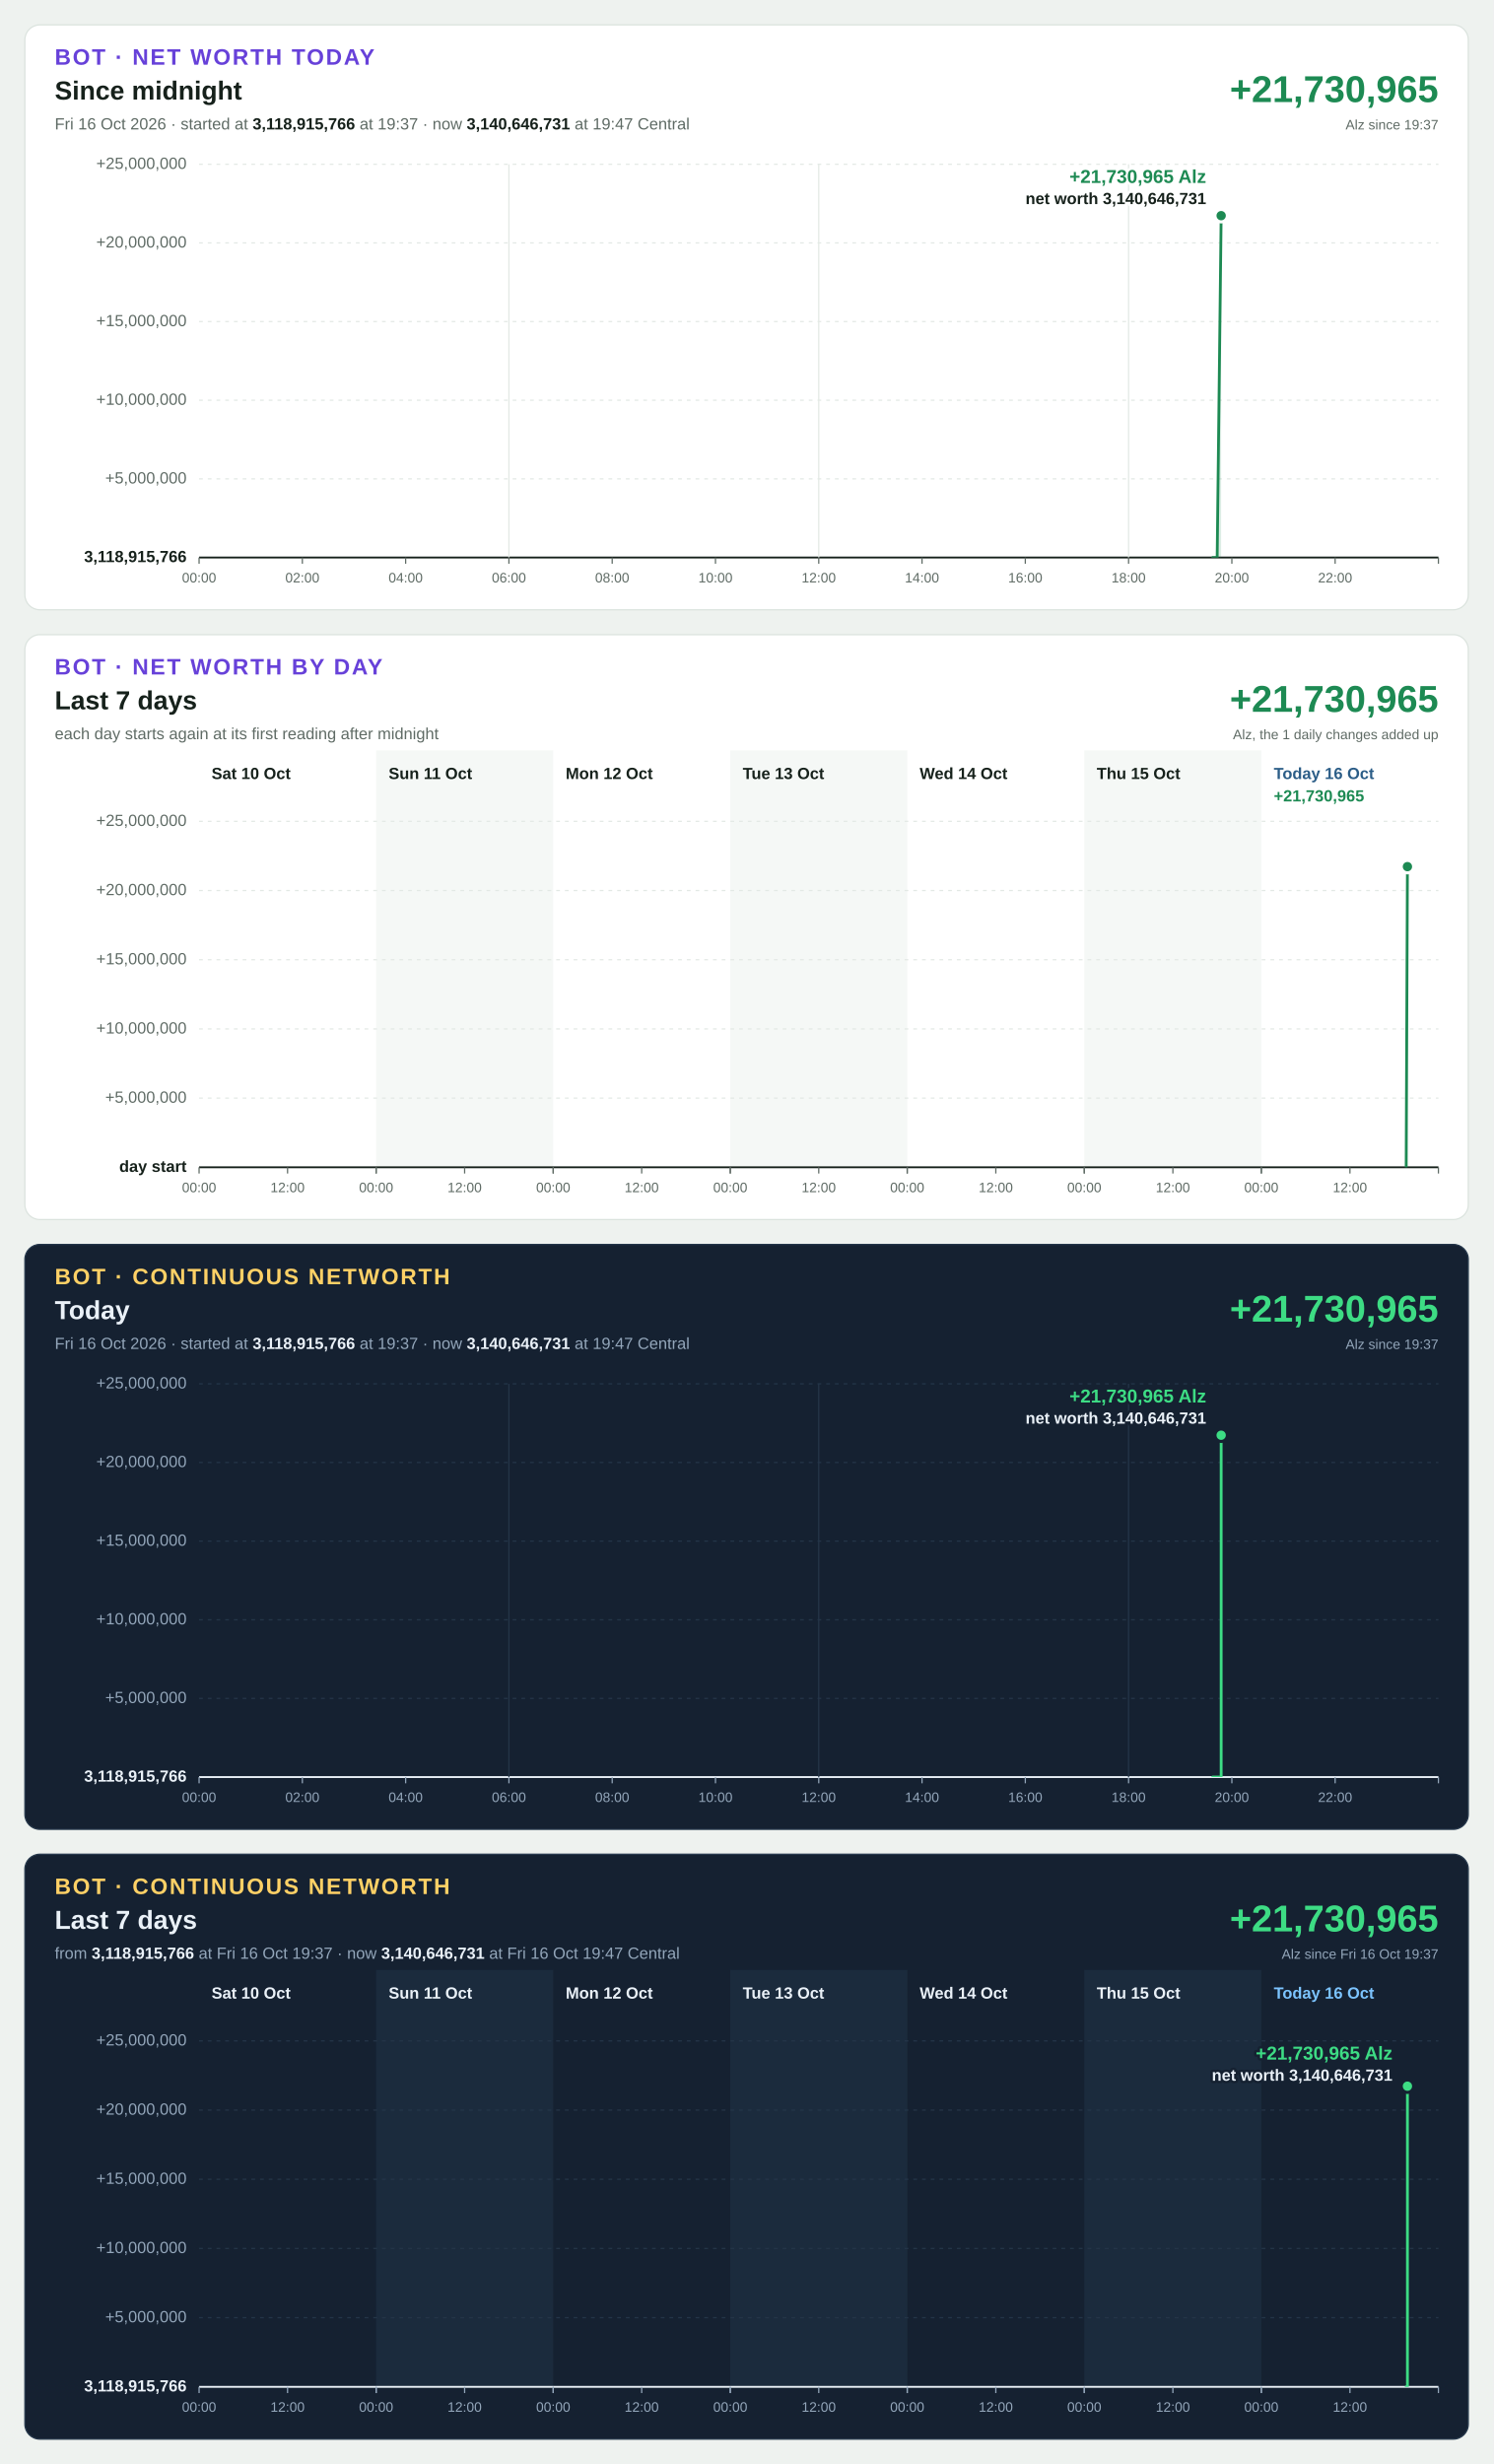
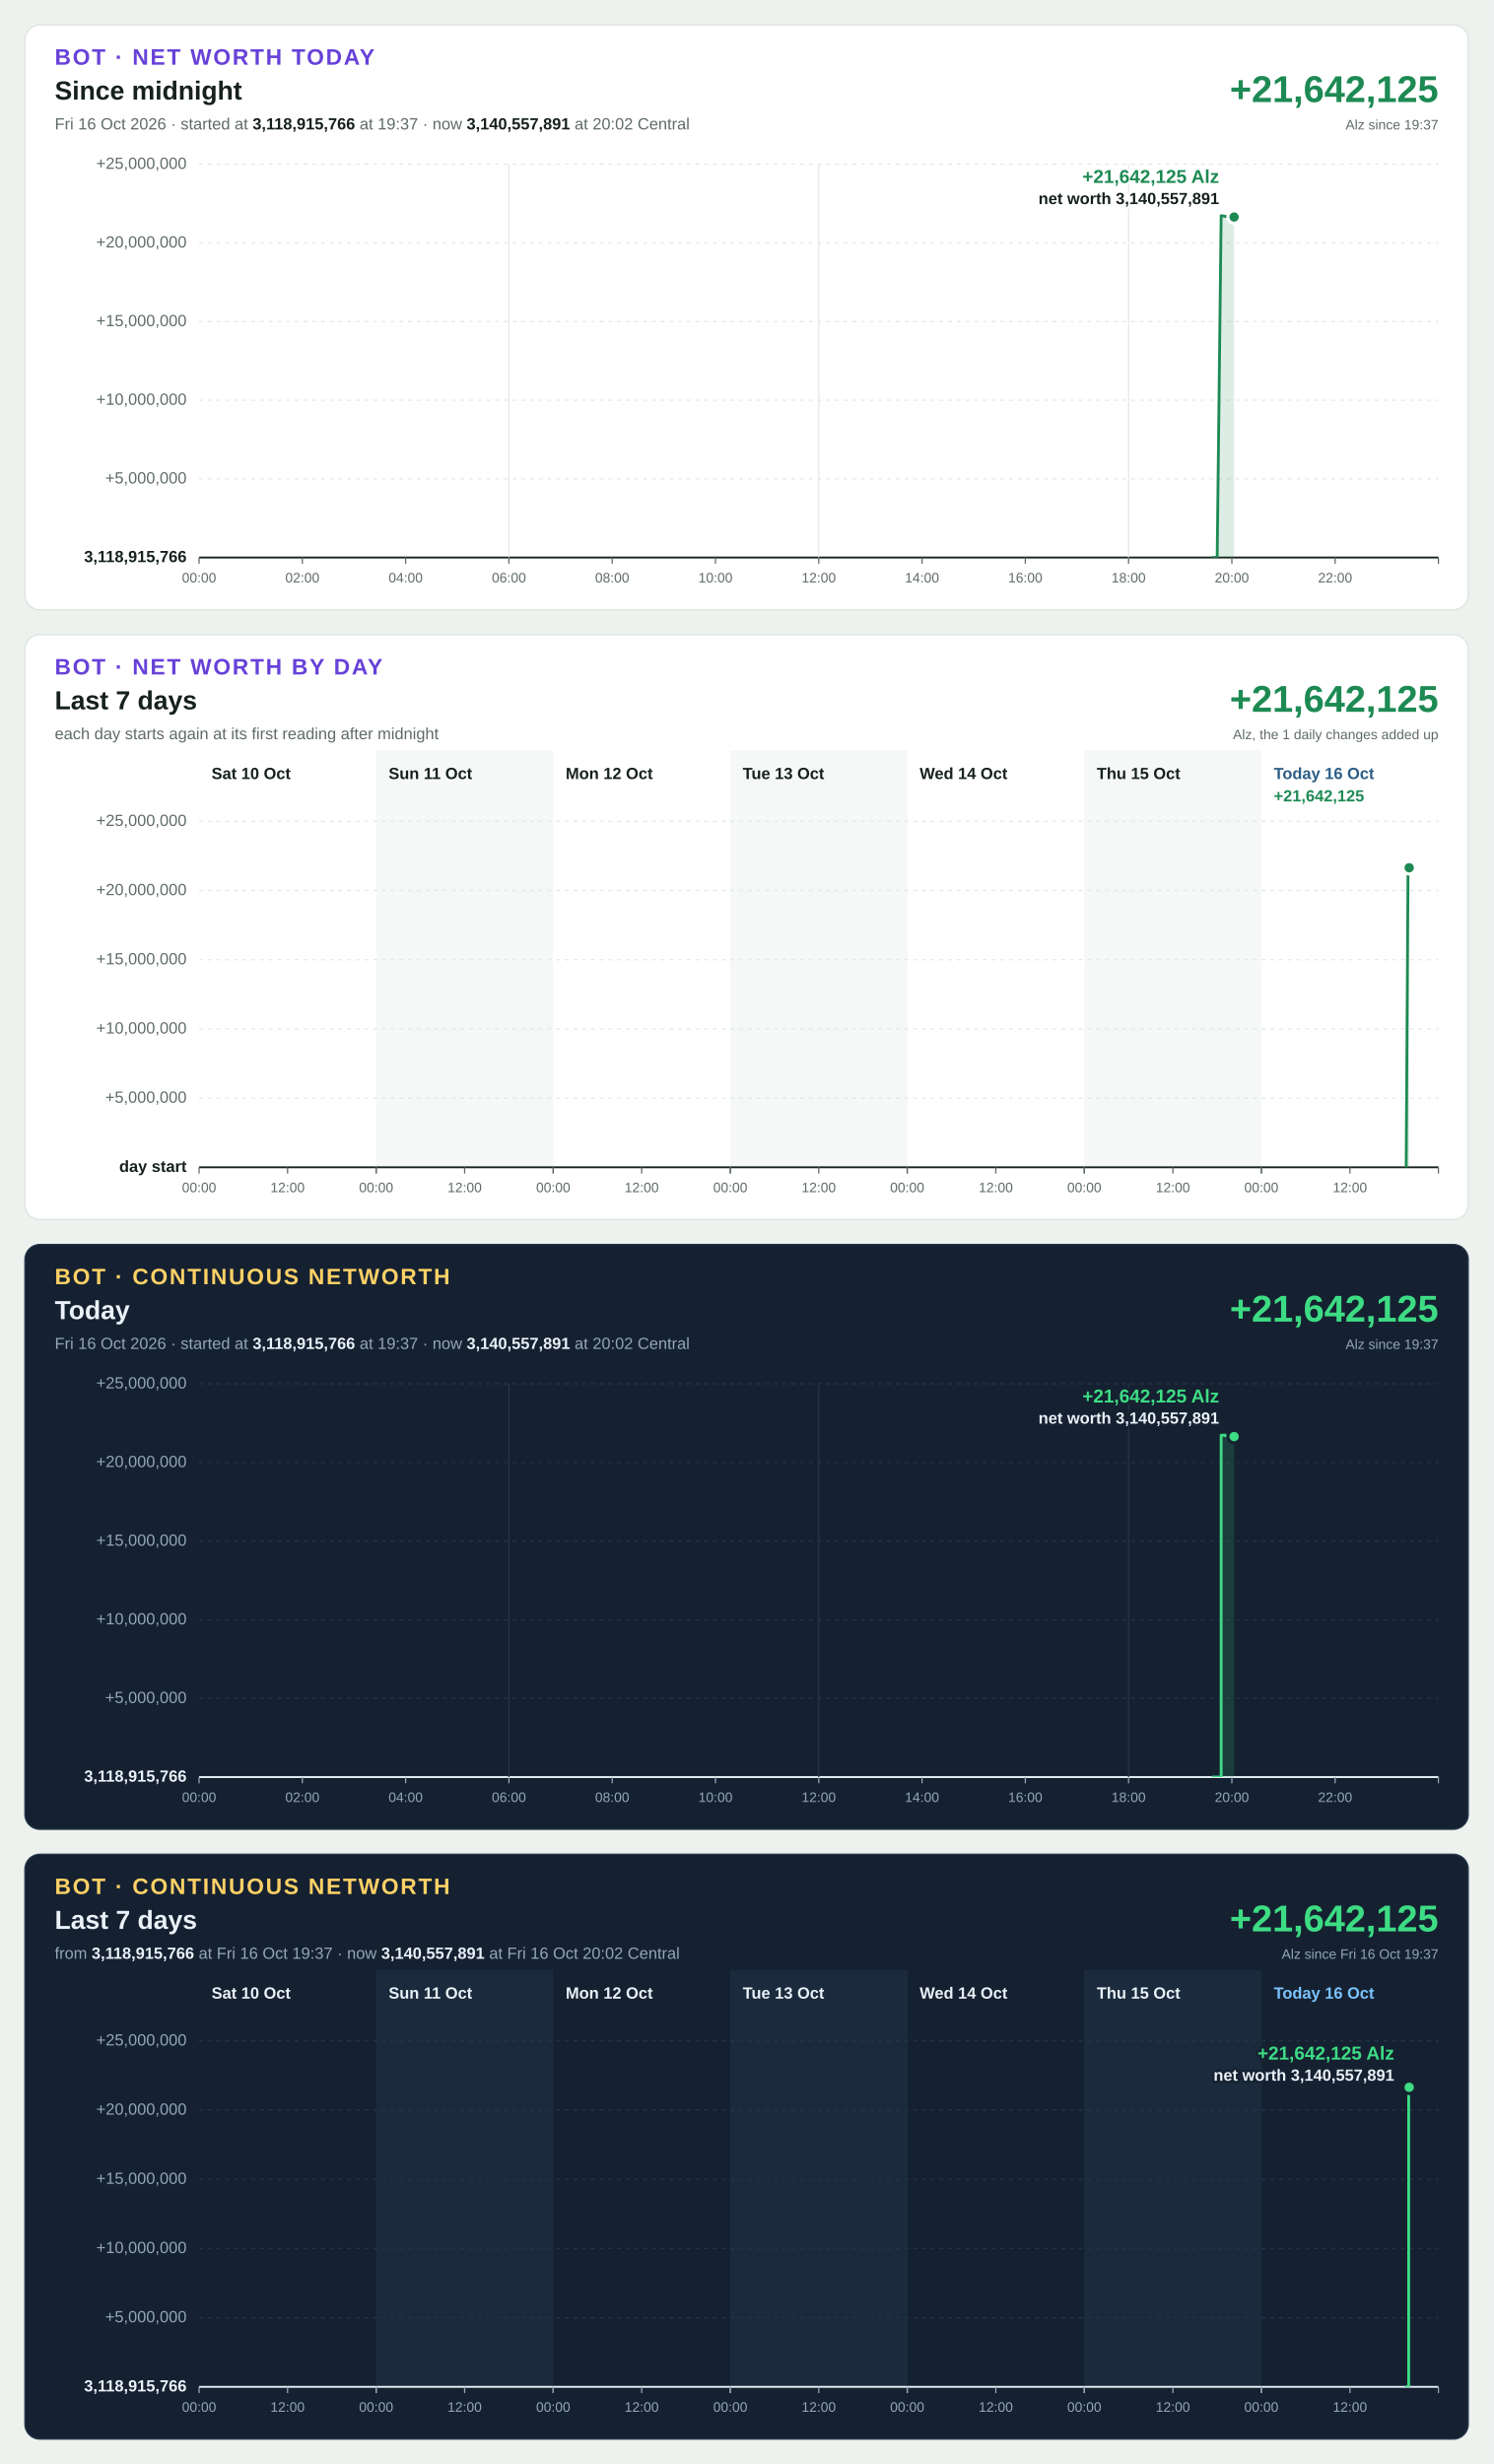
<svg xmlns="http://www.w3.org/2000/svg" width="1200" height="1980" viewBox="0 0 1200 1980" font-family="Segoe UI, Helvetica Neue, Arial, sans-serif" font-size="13" style="font-variant-numeric: tabular-nums">
  <rect width="1200" height="1980" fill="#eef2ef" />
  <g transform="translate(20,20)">
    <rect width="1160" height="470" rx="12" fill="#ffffff" stroke="#dbe3de" />
    <text x="24" y="32" font-size="18" font-weight="700" letter-spacing="1.4" fill="#6741d9">BOT · NET WORTH TODAY</text>
    <text x="24" y="60" font-size="21" font-weight="700" fill="#16211b">Since midnight</text>
-     <text x="24" y="84" fill="#5f6b65">Fri 16 Oct 2026 · started at <tspan font-weight="700" fill="#16211b">3,118,915,766</tspan> at 19:37 · now <tspan font-weight="700" fill="#16211b">3,140,646,731</tspan> at 19:47 Central</text>
-     <text x="1136" y="62" font-size="30" font-weight="700" text-anchor="end" fill="#1d8a53">+21,730,965</text>
+     <text x="24" y="84" fill="#5f6b65">Fri 16 Oct 2026 · started at <tspan font-weight="700" fill="#16211b">3,118,915,766</tspan> at 19:37 · now <tspan font-weight="700" fill="#16211b">3,140,557,891</tspan> at 20:02 Central</text>
+     <text x="1136" y="62" font-size="30" font-weight="700" text-anchor="end" fill="#1d8a53">+21,642,125</text>
    <text x="1136" y="84" font-size="11" text-anchor="end" fill="#5f6b65">Alz since 19:37</text>
    <line x1="140" x2="1136" y1="428.0" y2="428.0" stroke="#16211b" stroke-width="1.5" />
    <text x="130" y="428.0" text-anchor="end" dominant-baseline="middle" font-weight="700" fill="#16211b">3,118,915,766</text>
    <line x1="140" x2="1136" y1="364.8" y2="364.8" stroke="#e3e9e5" stroke-width="1" stroke-dasharray="3 4" />
    <text x="130" y="364.8" text-anchor="end" dominant-baseline="middle" font-weight="400" fill="#5f6b65">+5,000,000</text>
    <line x1="140" x2="1136" y1="301.6" y2="301.6" stroke="#e3e9e5" stroke-width="1" stroke-dasharray="3 4" />
    <text x="130" y="301.6" text-anchor="end" dominant-baseline="middle" font-weight="400" fill="#5f6b65">+10,000,000</text>
    <line x1="140" x2="1136" y1="238.4" y2="238.4" stroke="#e3e9e5" stroke-width="1" stroke-dasharray="3 4" />
    <text x="130" y="238.4" text-anchor="end" dominant-baseline="middle" font-weight="400" fill="#5f6b65">+15,000,000</text>
    <line x1="140" x2="1136" y1="175.2" y2="175.2" stroke="#e3e9e5" stroke-width="1" stroke-dasharray="3 4" />
    <text x="130" y="175.2" text-anchor="end" dominant-baseline="middle" font-weight="400" fill="#5f6b65">+20,000,000</text>
    <line x1="140" x2="1136" y1="112.0" y2="112.0" stroke="#e3e9e5" stroke-width="1" stroke-dasharray="3 4" />
    <text x="130" y="112.0" text-anchor="end" dominant-baseline="middle" font-weight="400" fill="#5f6b65">+25,000,000</text>
    <line x1="140.0" x2="140.0" y1="428" y2="433" stroke="#5f6b65" stroke-width="1" />
    <text x="140.0" y="448" font-size="11" text-anchor="middle" fill="#5f6b65">00:00</text>
    <line x1="223.0" x2="223.0" y1="428" y2="433" stroke="#5f6b65" stroke-width="1" />
    <text x="223.0" y="448" font-size="11" text-anchor="middle" fill="#5f6b65">02:00</text>
    <line x1="306.0" x2="306.0" y1="428" y2="433" stroke="#5f6b65" stroke-width="1" />
    <text x="306.0" y="448" font-size="11" text-anchor="middle" fill="#5f6b65">04:00</text>
    <line x1="389.0" x2="389.0" y1="112" y2="428" stroke="#e3e9e5" stroke-width="1" />
    <line x1="389.0" x2="389.0" y1="428" y2="433" stroke="#5f6b65" stroke-width="1" />
    <text x="389.0" y="448" font-size="11" text-anchor="middle" fill="#5f6b65">06:00</text>
    <line x1="472.0" x2="472.0" y1="428" y2="433" stroke="#5f6b65" stroke-width="1" />
    <text x="472.0" y="448" font-size="11" text-anchor="middle" fill="#5f6b65">08:00</text>
    <line x1="555.0" x2="555.0" y1="428" y2="433" stroke="#5f6b65" stroke-width="1" />
    <text x="555.0" y="448" font-size="11" text-anchor="middle" fill="#5f6b65">10:00</text>
    <line x1="638.0" x2="638.0" y1="112" y2="428" stroke="#e3e9e5" stroke-width="1" />
    <line x1="638.0" x2="638.0" y1="428" y2="433" stroke="#5f6b65" stroke-width="1" />
    <text x="638.0" y="448" font-size="11" text-anchor="middle" fill="#5f6b65">12:00</text>
    <line x1="721.0" x2="721.0" y1="428" y2="433" stroke="#5f6b65" stroke-width="1" />
    <text x="721.0" y="448" font-size="11" text-anchor="middle" fill="#5f6b65">14:00</text>
    <line x1="804.0" x2="804.0" y1="428" y2="433" stroke="#5f6b65" stroke-width="1" />
    <text x="804.0" y="448" font-size="11" text-anchor="middle" fill="#5f6b65">16:00</text>
    <line x1="887.0" x2="887.0" y1="112" y2="428" stroke="#e3e9e5" stroke-width="1" />
    <line x1="887.0" x2="887.0" y1="428" y2="433" stroke="#5f6b65" stroke-width="1" />
    <text x="887.0" y="448" font-size="11" text-anchor="middle" fill="#5f6b65">18:00</text>
    <line x1="970.0" x2="970.0" y1="428" y2="433" stroke="#5f6b65" stroke-width="1" />
    <text x="970.0" y="448" font-size="11" text-anchor="middle" fill="#5f6b65">20:00</text>
    <line x1="1053.0" x2="1053.0" y1="428" y2="433" stroke="#5f6b65" stroke-width="1" />
    <text x="1053.0" y="448" font-size="11" text-anchor="middle" fill="#5f6b65">22:00</text>
    <line x1="1136.0" x2="1136.0" y1="428" y2="433" stroke="#5f6b65" stroke-width="1" />
    <defs>
-       <path id="shape-today" d="M954.6 428.0L954.6 428.0L958.2 428.0L961.4 153.3L961.4 428.0Z" />
-       <path id="line-today" d="M954.6 428.0L958.2 428.0L961.4 153.3" />
+       <path id="shape-today" d="M954.6 428.0L954.6 428.0L958.2 428.0L961.4 153.3L965.0 153.9L968.7 154.2L971.8 154.4L971.8 428.0Z" />
+       <path id="line-today" d="M954.6 428.0L958.2 428.0L961.4 153.3L965.0 153.9L968.7 154.2L971.8 154.4" />
      <clipPath id="up-today">
        <rect x="140" y="112" width="996" height="316.0" />
      </clipPath>
      <clipPath id="down-today">
        <rect x="140" y="428.0" width="996" height="0.0" />
      </clipPath>
    </defs>
    <use href="#shape-today" fill="#1d8a53" fill-opacity="0.15" clip-path="url(#up-today)" />
    <use href="#line-today" fill="none" stroke="#1d8a53" stroke-width="2.25" stroke-linejoin="round" stroke-linecap="round" clip-path="url(#up-today)" />
    <use href="#shape-today" fill="#c4402b" fill-opacity="0.15" clip-path="url(#down-today)" />
    <use href="#line-today" fill="none" stroke="#c4402b" stroke-width="2.25" stroke-linejoin="round" stroke-linecap="round" clip-path="url(#down-today)" />
-     <circle cx="961.4" cy="153.3" r="5" fill="#1d8a53" stroke="#ffffff" stroke-width="2.5" />
-     <text x="949.4" y="127.0" text-anchor="end" font-size="15" font-weight="700" fill="#1d8a53" stroke="#ffffff" stroke-width="4" stroke-linejoin="round" paint-order="stroke">+21,730,965 Alz</text>
-     <text x="949.4" y="144.0" text-anchor="end" font-size="13" font-weight="600" fill="#16211b" stroke="#ffffff" stroke-width="4" stroke-linejoin="round" paint-order="stroke">net worth 3,140,646,731</text>
+     <circle cx="971.8" cy="154.4" r="5" fill="#1d8a53" stroke="#ffffff" stroke-width="2.5" />
+     <text x="959.8" y="127.0" text-anchor="end" font-size="15" font-weight="700" fill="#1d8a53" stroke="#ffffff" stroke-width="4" stroke-linejoin="round" paint-order="stroke">+21,642,125 Alz</text>
+     <text x="959.8" y="144.0" text-anchor="end" font-size="13" font-weight="600" fill="#16211b" stroke="#ffffff" stroke-width="4" stroke-linejoin="round" paint-order="stroke">net worth 3,140,557,891</text>
  </g>
  <g transform="translate(20,510)">
    <rect width="1160" height="470" rx="12" fill="#ffffff" stroke="#dbe3de" />
    <text x="24" y="32" font-size="18" font-weight="700" letter-spacing="1.4" fill="#6741d9">BOT · NET WORTH BY DAY</text>
    <text x="24" y="60" font-size="21" font-weight="700" fill="#16211b">Last 7 days</text>
    <text x="24" y="84" fill="#5f6b65">each day starts again at its first reading after midnight</text>
-     <text x="1136" y="62" font-size="30" font-weight="700" text-anchor="end" fill="#1d8a53">+21,730,965</text>
+     <text x="1136" y="62" font-size="30" font-weight="700" text-anchor="end" fill="#1d8a53">+21,642,125</text>
    <text x="1136" y="84" font-size="11" text-anchor="end" fill="#5f6b65">Alz, the 1 daily changes added up</text>
    <rect x="282.3" y="93" width="142.3" height="335" fill="#f5f8f6" />
    <rect x="566.9" y="93" width="142.3" height="335" fill="#f5f8f6" />
    <rect x="851.4" y="93" width="142.3" height="335" fill="#f5f8f6" />
    <line x1="140" x2="1136" y1="428.0" y2="428.0" stroke="#16211b" stroke-width="1.5" />
    <text x="130" y="428.0" text-anchor="end" dominant-baseline="middle" font-weight="700" fill="#16211b">day start</text>
    <line x1="140" x2="1136" y1="372.4" y2="372.4" stroke="#e3e9e5" stroke-width="1" stroke-dasharray="3 4" />
    <text x="130" y="372.4" text-anchor="end" dominant-baseline="middle" font-weight="400" fill="#5f6b65">+5,000,000</text>
    <line x1="140" x2="1136" y1="316.8" y2="316.8" stroke="#e3e9e5" stroke-width="1" stroke-dasharray="3 4" />
    <text x="130" y="316.8" text-anchor="end" dominant-baseline="middle" font-weight="400" fill="#5f6b65">+10,000,000</text>
    <line x1="140" x2="1136" y1="261.2" y2="261.2" stroke="#e3e9e5" stroke-width="1" stroke-dasharray="3 4" />
    <text x="130" y="261.2" text-anchor="end" dominant-baseline="middle" font-weight="400" fill="#5f6b65">+15,000,000</text>
    <line x1="140" x2="1136" y1="205.6" y2="205.6" stroke="#e3e9e5" stroke-width="1" stroke-dasharray="3 4" />
    <text x="130" y="205.6" text-anchor="end" dominant-baseline="middle" font-weight="400" fill="#5f6b65">+20,000,000</text>
    <line x1="140" x2="1136" y1="150.0" y2="150.0" stroke="#e3e9e5" stroke-width="1" stroke-dasharray="3 4" />
    <text x="130" y="150.0" text-anchor="end" dominant-baseline="middle" font-weight="400" fill="#5f6b65">+25,000,000</text>
    <text x="150.0" y="116" font-weight="700" fill="#16211b">Sat 10 Oct</text>
    <line x1="140.0" x2="140.0" y1="428" y2="433" stroke="#5f6b65" stroke-width="1" />
    <text x="140.0" y="448" font-size="11" text-anchor="middle" fill="#5f6b65">00:00</text>
    <line x1="211.1" x2="211.1" y1="428" y2="433" stroke="#5f6b65" stroke-width="1" />
    <text x="211.1" y="448" font-size="11" text-anchor="middle" fill="#5f6b65">12:00</text>
    <line x1="282.3" x2="282.3" y1="428" y2="433" stroke="#5f6b65" stroke-width="1" />
    <text x="292.3" y="116" font-weight="700" fill="#16211b">Sun 11 Oct</text>
    <line x1="282.3" x2="282.3" y1="428" y2="433" stroke="#5f6b65" stroke-width="1" />
    <text x="282.3" y="448" font-size="11" text-anchor="middle" fill="#5f6b65">00:00</text>
    <line x1="353.4" x2="353.4" y1="428" y2="433" stroke="#5f6b65" stroke-width="1" />
    <text x="353.4" y="448" font-size="11" text-anchor="middle" fill="#5f6b65">12:00</text>
    <line x1="424.6" x2="424.6" y1="428" y2="433" stroke="#5f6b65" stroke-width="1" />
    <text x="434.6" y="116" font-weight="700" fill="#16211b">Mon 12 Oct</text>
    <line x1="424.6" x2="424.6" y1="428" y2="433" stroke="#5f6b65" stroke-width="1" />
    <text x="424.6" y="448" font-size="11" text-anchor="middle" fill="#5f6b65">00:00</text>
    <line x1="495.7" x2="495.7" y1="428" y2="433" stroke="#5f6b65" stroke-width="1" />
    <text x="495.7" y="448" font-size="11" text-anchor="middle" fill="#5f6b65">12:00</text>
    <line x1="566.9" x2="566.9" y1="428" y2="433" stroke="#5f6b65" stroke-width="1" />
    <text x="576.9" y="116" font-weight="700" fill="#16211b">Tue 13 Oct</text>
    <line x1="566.9" x2="566.9" y1="428" y2="433" stroke="#5f6b65" stroke-width="1" />
    <text x="566.9" y="448" font-size="11" text-anchor="middle" fill="#5f6b65">00:00</text>
    <line x1="638.0" x2="638.0" y1="428" y2="433" stroke="#5f6b65" stroke-width="1" />
    <text x="638.0" y="448" font-size="11" text-anchor="middle" fill="#5f6b65">12:00</text>
    <line x1="709.1" x2="709.1" y1="428" y2="433" stroke="#5f6b65" stroke-width="1" />
    <text x="719.1" y="116" font-weight="700" fill="#16211b">Wed 14 Oct</text>
    <line x1="709.1" x2="709.1" y1="428" y2="433" stroke="#5f6b65" stroke-width="1" />
    <text x="709.1" y="448" font-size="11" text-anchor="middle" fill="#5f6b65">00:00</text>
    <line x1="780.3" x2="780.3" y1="428" y2="433" stroke="#5f6b65" stroke-width="1" />
    <text x="780.3" y="448" font-size="11" text-anchor="middle" fill="#5f6b65">12:00</text>
    <line x1="851.4" x2="851.4" y1="428" y2="433" stroke="#5f6b65" stroke-width="1" />
    <text x="861.4" y="116" font-weight="700" fill="#16211b">Thu 15 Oct</text>
    <line x1="851.4" x2="851.4" y1="428" y2="433" stroke="#5f6b65" stroke-width="1" />
    <text x="851.4" y="448" font-size="11" text-anchor="middle" fill="#5f6b65">00:00</text>
    <line x1="922.6" x2="922.6" y1="428" y2="433" stroke="#5f6b65" stroke-width="1" />
    <text x="922.6" y="448" font-size="11" text-anchor="middle" fill="#5f6b65">12:00</text>
    <line x1="993.7" x2="993.7" y1="428" y2="433" stroke="#5f6b65" stroke-width="1" />
    <text x="1003.7" y="116" font-weight="700" fill="#2b5d87">Today 16 Oct</text>
    <line x1="993.7" x2="993.7" y1="428" y2="433" stroke="#5f6b65" stroke-width="1" />
    <text x="993.7" y="448" font-size="11" text-anchor="middle" fill="#5f6b65">00:00</text>
    <line x1="1064.9" x2="1064.9" y1="428" y2="433" stroke="#5f6b65" stroke-width="1" />
    <text x="1064.9" y="448" font-size="11" text-anchor="middle" fill="#5f6b65">12:00</text>
    <line x1="1136.0" x2="1136.0" y1="428" y2="433" stroke="#5f6b65" stroke-width="1" />
-     <text x="1003.7" y="134" font-weight="700" fill="#1d8a53">+21,730,965</text>
-     <defs>
-       <path id="shape-day6" d="M1110.1 428.0L1110.1 428.0L1111.1 186.4L1111.1 428.0Z" />
-       <path id="line-day6" d="M1110.1 428.0L1111.1 186.4" />
+     <text x="1003.7" y="134" font-weight="700" fill="#1d8a53">+21,642,125</text>
+     <defs>
+       <path id="shape-day6" d="M1110.1 428.0L1110.1 428.0L1111.6 186.8L1112.5 187.3L1112.5 428.0Z" />
+       <path id="line-day6" d="M1110.1 428.0L1111.6 186.8L1112.5 187.3" />
      <clipPath id="up-day6">
        <rect x="140" y="150" width="996" height="278.0" />
      </clipPath>
      <clipPath id="down-day6">
        <rect x="140" y="428.0" width="996" height="0.0" />
      </clipPath>
    </defs>
    <use href="#shape-day6" fill="#1d8a53" fill-opacity="0.15" clip-path="url(#up-day6)" />
    <use href="#line-day6" fill="none" stroke="#1d8a53" stroke-width="2.25" stroke-linejoin="round" stroke-linecap="round" clip-path="url(#up-day6)" />
    <use href="#shape-day6" fill="#c4402b" fill-opacity="0.15" clip-path="url(#down-day6)" />
    <use href="#line-day6" fill="none" stroke="#c4402b" stroke-width="2.25" stroke-linejoin="round" stroke-linecap="round" clip-path="url(#down-day6)" />
-     <circle cx="1111.1" cy="186.4" r="5" fill="#1d8a53" stroke="#ffffff" stroke-width="2.5" />
+     <circle cx="1112.5" cy="187.3" r="5" fill="#1d8a53" stroke="#ffffff" stroke-width="2.5" />
  </g>
  <g transform="translate(20,1000)">
    <rect width="1160" height="470" rx="12" fill="#152131" stroke="#24364a" />
    <text x="24" y="32" font-size="18" font-weight="700" letter-spacing="1.4" fill="#ffd166">BOT · CONTINUOUS NETWORTH</text>
    <text x="24" y="60" font-size="21" font-weight="700" fill="#eaf1f8">Today</text>
-     <text x="24" y="84" fill="#93a6ba">Fri 16 Oct 2026 · started at <tspan font-weight="700" fill="#eaf1f8">3,118,915,766</tspan> at 19:37 · now <tspan font-weight="700" fill="#eaf1f8">3,140,646,731</tspan> at 19:47 Central</text>
-     <text x="1136" y="62" font-size="30" font-weight="700" text-anchor="end" fill="#3ddc84">+21,730,965</text>
+     <text x="24" y="84" fill="#93a6ba">Fri 16 Oct 2026 · started at <tspan font-weight="700" fill="#eaf1f8">3,118,915,766</tspan> at 19:37 · now <tspan font-weight="700" fill="#eaf1f8">3,140,557,891</tspan> at 20:02 Central</text>
+     <text x="1136" y="62" font-size="30" font-weight="700" text-anchor="end" fill="#3ddc84">+21,642,125</text>
    <text x="1136" y="84" font-size="11" text-anchor="end" fill="#93a6ba">Alz since 19:37</text>
    <line x1="140" x2="1136" y1="428.0" y2="428.0" stroke="#eaf1f8" stroke-width="1.5" />
    <text x="130" y="428.0" text-anchor="end" dominant-baseline="middle" font-weight="700" fill="#eaf1f8">3,118,915,766</text>
    <line x1="140" x2="1136" y1="364.8" y2="364.8" stroke="#243548" stroke-width="1" stroke-dasharray="3 4" />
    <text x="130" y="364.8" text-anchor="end" dominant-baseline="middle" font-weight="400" fill="#93a6ba">+5,000,000</text>
    <line x1="140" x2="1136" y1="301.6" y2="301.6" stroke="#243548" stroke-width="1" stroke-dasharray="3 4" />
    <text x="130" y="301.6" text-anchor="end" dominant-baseline="middle" font-weight="400" fill="#93a6ba">+10,000,000</text>
    <line x1="140" x2="1136" y1="238.4" y2="238.4" stroke="#243548" stroke-width="1" stroke-dasharray="3 4" />
    <text x="130" y="238.4" text-anchor="end" dominant-baseline="middle" font-weight="400" fill="#93a6ba">+15,000,000</text>
    <line x1="140" x2="1136" y1="175.2" y2="175.2" stroke="#243548" stroke-width="1" stroke-dasharray="3 4" />
    <text x="130" y="175.2" text-anchor="end" dominant-baseline="middle" font-weight="400" fill="#93a6ba">+20,000,000</text>
    <line x1="140" x2="1136" y1="112.0" y2="112.0" stroke="#243548" stroke-width="1" stroke-dasharray="3 4" />
    <text x="130" y="112.0" text-anchor="end" dominant-baseline="middle" font-weight="400" fill="#93a6ba">+25,000,000</text>
    <line x1="140.0" x2="140.0" y1="428" y2="433" stroke="#93a6ba" stroke-width="1" />
    <text x="140.0" y="448" font-size="11" text-anchor="middle" fill="#93a6ba">00:00</text>
    <line x1="223.0" x2="223.0" y1="428" y2="433" stroke="#93a6ba" stroke-width="1" />
    <text x="223.0" y="448" font-size="11" text-anchor="middle" fill="#93a6ba">02:00</text>
    <line x1="306.0" x2="306.0" y1="428" y2="433" stroke="#93a6ba" stroke-width="1" />
    <text x="306.0" y="448" font-size="11" text-anchor="middle" fill="#93a6ba">04:00</text>
    <line x1="389.0" x2="389.0" y1="112" y2="428" stroke="#243548" stroke-width="1" />
    <line x1="389.0" x2="389.0" y1="428" y2="433" stroke="#93a6ba" stroke-width="1" />
    <text x="389.0" y="448" font-size="11" text-anchor="middle" fill="#93a6ba">06:00</text>
    <line x1="472.0" x2="472.0" y1="428" y2="433" stroke="#93a6ba" stroke-width="1" />
    <text x="472.0" y="448" font-size="11" text-anchor="middle" fill="#93a6ba">08:00</text>
    <line x1="555.0" x2="555.0" y1="428" y2="433" stroke="#93a6ba" stroke-width="1" />
    <text x="555.0" y="448" font-size="11" text-anchor="middle" fill="#93a6ba">10:00</text>
    <line x1="638.0" x2="638.0" y1="112" y2="428" stroke="#243548" stroke-width="1" />
    <line x1="638.0" x2="638.0" y1="428" y2="433" stroke="#93a6ba" stroke-width="1" />
    <text x="638.0" y="448" font-size="11" text-anchor="middle" fill="#93a6ba">12:00</text>
    <line x1="721.0" x2="721.0" y1="428" y2="433" stroke="#93a6ba" stroke-width="1" />
    <text x="721.0" y="448" font-size="11" text-anchor="middle" fill="#93a6ba">14:00</text>
    <line x1="804.0" x2="804.0" y1="428" y2="433" stroke="#93a6ba" stroke-width="1" />
    <text x="804.0" y="448" font-size="11" text-anchor="middle" fill="#93a6ba">16:00</text>
    <line x1="887.0" x2="887.0" y1="112" y2="428" stroke="#243548" stroke-width="1" />
    <line x1="887.0" x2="887.0" y1="428" y2="433" stroke="#93a6ba" stroke-width="1" />
    <text x="887.0" y="448" font-size="11" text-anchor="middle" fill="#93a6ba">18:00</text>
    <line x1="970.0" x2="970.0" y1="428" y2="433" stroke="#93a6ba" stroke-width="1" />
    <text x="970.0" y="448" font-size="11" text-anchor="middle" fill="#93a6ba">20:00</text>
    <line x1="1053.0" x2="1053.0" y1="428" y2="433" stroke="#93a6ba" stroke-width="1" />
    <text x="1053.0" y="448" font-size="11" text-anchor="middle" fill="#93a6ba">22:00</text>
    <line x1="1136.0" x2="1136.0" y1="428" y2="433" stroke="#93a6ba" stroke-width="1" />
    <defs>
-       <path id="shape-flow-today" d="M954.6 428.0L954.6 428.0L961.4 428.0L961.4 153.3L961.4 428.0Z" />
-       <path id="line-flow-today" d="M954.6 428.0L961.4 428.0L961.4 153.3" />
+       <path id="shape-flow-today" d="M954.6 428.0L954.6 428.0L961.4 428.0L961.4 153.3L965.0 153.3L965.0 153.9L968.7 153.9L968.7 154.2L971.8 154.2L971.8 154.4L971.8 428.0Z" />
+       <path id="line-flow-today" d="M954.6 428.0L961.4 428.0L961.4 153.3L965.0 153.3L965.0 153.9L968.7 153.9L968.7 154.2L971.8 154.2L971.8 154.4" />
      <clipPath id="up-flow-today">
        <rect x="140" y="112" width="996" height="316.0" />
      </clipPath>
      <clipPath id="down-flow-today">
        <rect x="140" y="428.0" width="996" height="0.0" />
      </clipPath>
    </defs>
    <use href="#shape-flow-today" fill="#3ddc84" fill-opacity="0.15" clip-path="url(#up-flow-today)" />
    <use href="#line-flow-today" fill="none" stroke="#3ddc84" stroke-width="2.25" stroke-linejoin="round" stroke-linecap="round" clip-path="url(#up-flow-today)" />
    <use href="#shape-flow-today" fill="#ff6b6b" fill-opacity="0.15" clip-path="url(#down-flow-today)" />
    <use href="#line-flow-today" fill="none" stroke="#ff6b6b" stroke-width="2.25" stroke-linejoin="round" stroke-linecap="round" clip-path="url(#down-flow-today)" />
-     <circle cx="961.4" cy="153.3" r="5" fill="#3ddc84" stroke="#152131" stroke-width="2.5" />
-     <text x="949.4" y="127.0" text-anchor="end" font-size="15" font-weight="700" fill="#3ddc84" stroke="#152131" stroke-width="4" stroke-linejoin="round" paint-order="stroke">+21,730,965 Alz</text>
-     <text x="949.4" y="144.0" text-anchor="end" font-size="13" font-weight="600" fill="#eaf1f8" stroke="#152131" stroke-width="4" stroke-linejoin="round" paint-order="stroke">net worth 3,140,646,731</text>
+     <circle cx="971.8" cy="154.4" r="5" fill="#3ddc84" stroke="#152131" stroke-width="2.5" />
+     <text x="959.8" y="127.0" text-anchor="end" font-size="15" font-weight="700" fill="#3ddc84" stroke="#152131" stroke-width="4" stroke-linejoin="round" paint-order="stroke">+21,642,125 Alz</text>
+     <text x="959.8" y="144.0" text-anchor="end" font-size="13" font-weight="600" fill="#eaf1f8" stroke="#152131" stroke-width="4" stroke-linejoin="round" paint-order="stroke">net worth 3,140,557,891</text>
  </g>
  <g transform="translate(20,1490)">
    <rect width="1160" height="470" rx="12" fill="#152131" stroke="#24364a" />
    <text x="24" y="32" font-size="18" font-weight="700" letter-spacing="1.4" fill="#ffd166">BOT · CONTINUOUS NETWORTH</text>
    <text x="24" y="60" font-size="21" font-weight="700" fill="#eaf1f8">Last 7 days</text>
-     <text x="24" y="84" fill="#93a6ba">from <tspan font-weight="700" fill="#eaf1f8">3,118,915,766</tspan> at Fri 16 Oct 19:37 · now <tspan font-weight="700" fill="#eaf1f8">3,140,646,731</tspan> at Fri 16 Oct 19:47 Central</text>
-     <text x="1136" y="62" font-size="30" font-weight="700" text-anchor="end" fill="#3ddc84">+21,730,965</text>
+     <text x="24" y="84" fill="#93a6ba">from <tspan font-weight="700" fill="#eaf1f8">3,118,915,766</tspan> at Fri 16 Oct 19:37 · now <tspan font-weight="700" fill="#eaf1f8">3,140,557,891</tspan> at Fri 16 Oct 20:02 Central</text>
+     <text x="1136" y="62" font-size="30" font-weight="700" text-anchor="end" fill="#3ddc84">+21,642,125</text>
    <text x="1136" y="84" font-size="11" text-anchor="end" fill="#93a6ba">Alz since Fri 16 Oct 19:37</text>
    <rect x="282.3" y="93" width="142.3" height="335" fill="#1b2b3d" />
    <rect x="566.9" y="93" width="142.3" height="335" fill="#1b2b3d" />
    <rect x="851.4" y="93" width="142.3" height="335" fill="#1b2b3d" />
    <line x1="140" x2="1136" y1="428.0" y2="428.0" stroke="#eaf1f8" stroke-width="1.5" />
    <text x="130" y="428.0" text-anchor="end" dominant-baseline="middle" font-weight="700" fill="#eaf1f8">3,118,915,766</text>
    <line x1="140" x2="1136" y1="372.4" y2="372.4" stroke="#243548" stroke-width="1" stroke-dasharray="3 4" />
    <text x="130" y="372.4" text-anchor="end" dominant-baseline="middle" font-weight="400" fill="#93a6ba">+5,000,000</text>
    <line x1="140" x2="1136" y1="316.8" y2="316.8" stroke="#243548" stroke-width="1" stroke-dasharray="3 4" />
    <text x="130" y="316.8" text-anchor="end" dominant-baseline="middle" font-weight="400" fill="#93a6ba">+10,000,000</text>
    <line x1="140" x2="1136" y1="261.2" y2="261.2" stroke="#243548" stroke-width="1" stroke-dasharray="3 4" />
    <text x="130" y="261.2" text-anchor="end" dominant-baseline="middle" font-weight="400" fill="#93a6ba">+15,000,000</text>
    <line x1="140" x2="1136" y1="205.6" y2="205.6" stroke="#243548" stroke-width="1" stroke-dasharray="3 4" />
    <text x="130" y="205.6" text-anchor="end" dominant-baseline="middle" font-weight="400" fill="#93a6ba">+20,000,000</text>
    <line x1="140" x2="1136" y1="150.0" y2="150.0" stroke="#243548" stroke-width="1" stroke-dasharray="3 4" />
    <text x="130" y="150.0" text-anchor="end" dominant-baseline="middle" font-weight="400" fill="#93a6ba">+25,000,000</text>
    <text x="150.0" y="116" font-weight="700" fill="#eaf1f8">Sat 10 Oct</text>
    <line x1="140.0" x2="140.0" y1="428" y2="433" stroke="#93a6ba" stroke-width="1" />
    <text x="140.0" y="448" font-size="11" text-anchor="middle" fill="#93a6ba">00:00</text>
    <line x1="211.1" x2="211.1" y1="428" y2="433" stroke="#93a6ba" stroke-width="1" />
    <text x="211.1" y="448" font-size="11" text-anchor="middle" fill="#93a6ba">12:00</text>
    <line x1="282.3" x2="282.3" y1="428" y2="433" stroke="#93a6ba" stroke-width="1" />
    <text x="292.3" y="116" font-weight="700" fill="#eaf1f8">Sun 11 Oct</text>
    <line x1="282.3" x2="282.3" y1="428" y2="433" stroke="#93a6ba" stroke-width="1" />
    <text x="282.3" y="448" font-size="11" text-anchor="middle" fill="#93a6ba">00:00</text>
    <line x1="353.4" x2="353.4" y1="428" y2="433" stroke="#93a6ba" stroke-width="1" />
    <text x="353.4" y="448" font-size="11" text-anchor="middle" fill="#93a6ba">12:00</text>
    <line x1="424.6" x2="424.6" y1="428" y2="433" stroke="#93a6ba" stroke-width="1" />
    <text x="434.6" y="116" font-weight="700" fill="#eaf1f8">Mon 12 Oct</text>
    <line x1="424.6" x2="424.6" y1="428" y2="433" stroke="#93a6ba" stroke-width="1" />
    <text x="424.6" y="448" font-size="11" text-anchor="middle" fill="#93a6ba">00:00</text>
    <line x1="495.7" x2="495.7" y1="428" y2="433" stroke="#93a6ba" stroke-width="1" />
    <text x="495.7" y="448" font-size="11" text-anchor="middle" fill="#93a6ba">12:00</text>
    <line x1="566.9" x2="566.9" y1="428" y2="433" stroke="#93a6ba" stroke-width="1" />
    <text x="576.9" y="116" font-weight="700" fill="#eaf1f8">Tue 13 Oct</text>
    <line x1="566.9" x2="566.9" y1="428" y2="433" stroke="#93a6ba" stroke-width="1" />
    <text x="566.9" y="448" font-size="11" text-anchor="middle" fill="#93a6ba">00:00</text>
    <line x1="638.0" x2="638.0" y1="428" y2="433" stroke="#93a6ba" stroke-width="1" />
    <text x="638.0" y="448" font-size="11" text-anchor="middle" fill="#93a6ba">12:00</text>
    <line x1="709.1" x2="709.1" y1="428" y2="433" stroke="#93a6ba" stroke-width="1" />
    <text x="719.1" y="116" font-weight="700" fill="#eaf1f8">Wed 14 Oct</text>
    <line x1="709.1" x2="709.1" y1="428" y2="433" stroke="#93a6ba" stroke-width="1" />
    <text x="709.1" y="448" font-size="11" text-anchor="middle" fill="#93a6ba">00:00</text>
    <line x1="780.3" x2="780.3" y1="428" y2="433" stroke="#93a6ba" stroke-width="1" />
    <text x="780.3" y="448" font-size="11" text-anchor="middle" fill="#93a6ba">12:00</text>
    <line x1="851.4" x2="851.4" y1="428" y2="433" stroke="#93a6ba" stroke-width="1" />
    <text x="861.4" y="116" font-weight="700" fill="#eaf1f8">Thu 15 Oct</text>
    <line x1="851.4" x2="851.4" y1="428" y2="433" stroke="#93a6ba" stroke-width="1" />
    <text x="851.4" y="448" font-size="11" text-anchor="middle" fill="#93a6ba">00:00</text>
    <line x1="922.6" x2="922.6" y1="428" y2="433" stroke="#93a6ba" stroke-width="1" />
    <text x="922.6" y="448" font-size="11" text-anchor="middle" fill="#93a6ba">12:00</text>
    <line x1="993.7" x2="993.7" y1="428" y2="433" stroke="#93a6ba" stroke-width="1" />
    <text x="1003.7" y="116" font-weight="700" fill="#7cc4ff">Today 16 Oct</text>
    <line x1="993.7" x2="993.7" y1="428" y2="433" stroke="#93a6ba" stroke-width="1" />
    <text x="993.7" y="448" font-size="11" text-anchor="middle" fill="#93a6ba">00:00</text>
    <line x1="1064.9" x2="1064.9" y1="428" y2="433" stroke="#93a6ba" stroke-width="1" />
    <text x="1064.9" y="448" font-size="11" text-anchor="middle" fill="#93a6ba">12:00</text>
    <line x1="1136.0" x2="1136.0" y1="428" y2="433" stroke="#93a6ba" stroke-width="1" />
    <defs>
-       <path id="shape-flow-week" d="M1110.1 428.0L1110.1 428.0L1111.1 428.0L1111.1 186.4L1111.1 428.0Z" />
-       <path id="line-flow-week" d="M1110.1 428.0L1111.1 428.0L1111.1 186.4" />
+       <path id="shape-flow-week" d="M1110.1 428.0L1110.1 428.0L1112.1 428.0L1112.1 187.1L1112.5 187.1L1112.5 187.3L1112.5 428.0Z" />
+       <path id="line-flow-week" d="M1110.1 428.0L1112.1 428.0L1112.1 187.1L1112.5 187.1L1112.5 187.3" />
      <clipPath id="up-flow-week">
        <rect x="140" y="150" width="996" height="278.0" />
      </clipPath>
      <clipPath id="down-flow-week">
        <rect x="140" y="428.0" width="996" height="0.0" />
      </clipPath>
    </defs>
    <use href="#shape-flow-week" fill="#3ddc84" fill-opacity="0.15" clip-path="url(#up-flow-week)" />
    <use href="#line-flow-week" fill="none" stroke="#3ddc84" stroke-width="2.25" stroke-linejoin="round" stroke-linecap="round" clip-path="url(#up-flow-week)" />
    <use href="#shape-flow-week" fill="#ff6b6b" fill-opacity="0.15" clip-path="url(#down-flow-week)" />
    <use href="#line-flow-week" fill="none" stroke="#ff6b6b" stroke-width="2.25" stroke-linejoin="round" stroke-linecap="round" clip-path="url(#down-flow-week)" />
-     <circle cx="1111.1" cy="186.4" r="5" fill="#3ddc84" stroke="#152131" stroke-width="2.5" />
-     <text x="1099.1" y="165.0" text-anchor="end" font-size="15" font-weight="700" fill="#3ddc84" stroke="#152131" stroke-width="4" stroke-linejoin="round" paint-order="stroke">+21,730,965 Alz</text>
-     <text x="1099.1" y="182.0" text-anchor="end" font-size="13" font-weight="600" fill="#eaf1f8" stroke="#152131" stroke-width="4" stroke-linejoin="round" paint-order="stroke">net worth 3,140,646,731</text>
+     <circle cx="1112.5" cy="187.3" r="5" fill="#3ddc84" stroke="#152131" stroke-width="2.5" />
+     <text x="1100.5" y="165.0" text-anchor="end" font-size="15" font-weight="700" fill="#3ddc84" stroke="#152131" stroke-width="4" stroke-linejoin="round" paint-order="stroke">+21,642,125 Alz</text>
+     <text x="1100.5" y="182.0" text-anchor="end" font-size="13" font-weight="600" fill="#eaf1f8" stroke="#152131" stroke-width="4" stroke-linejoin="round" paint-order="stroke">net worth 3,140,557,891</text>
  </g>
</svg>
